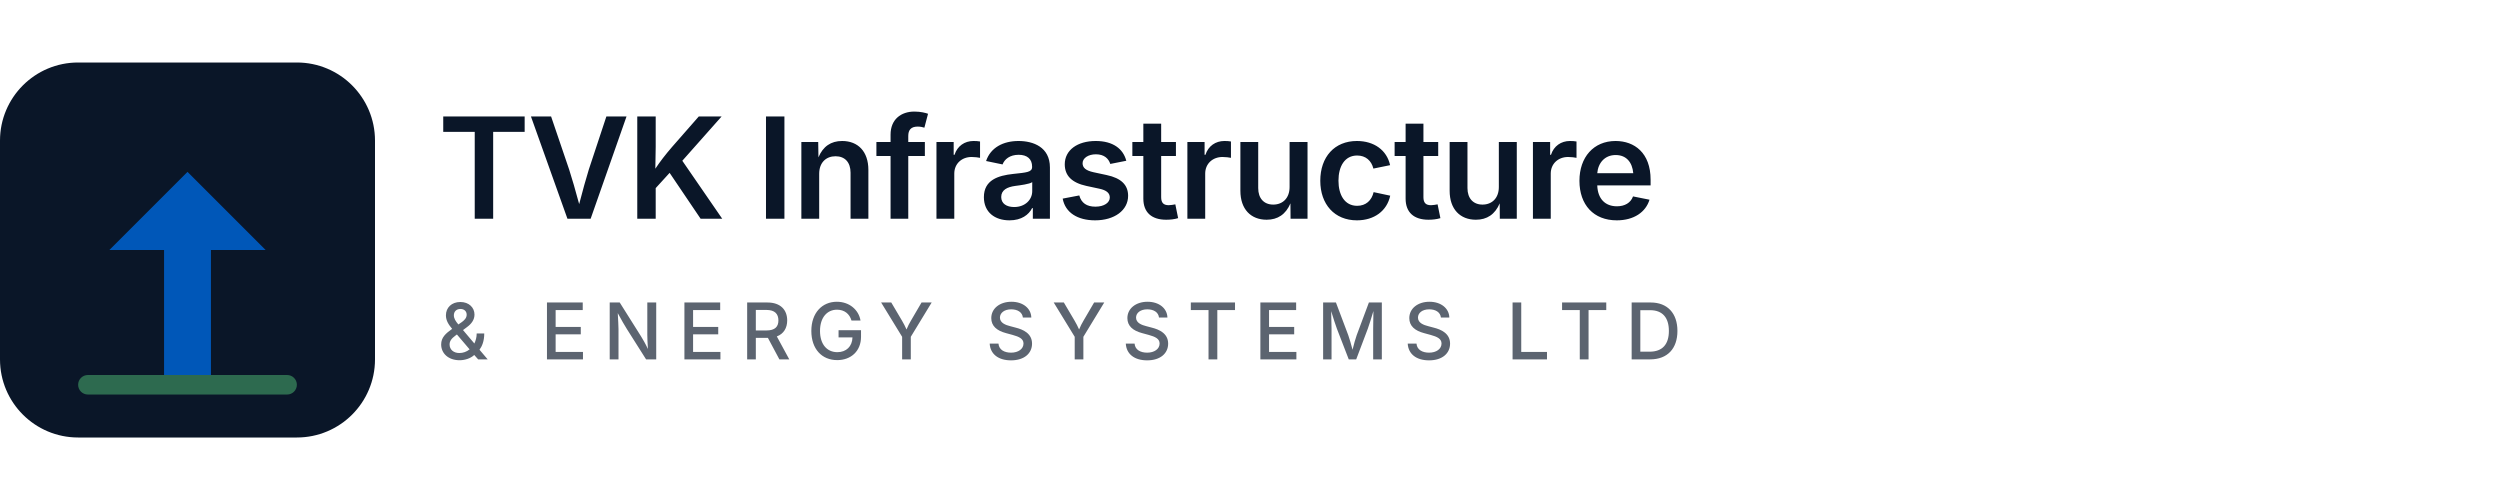
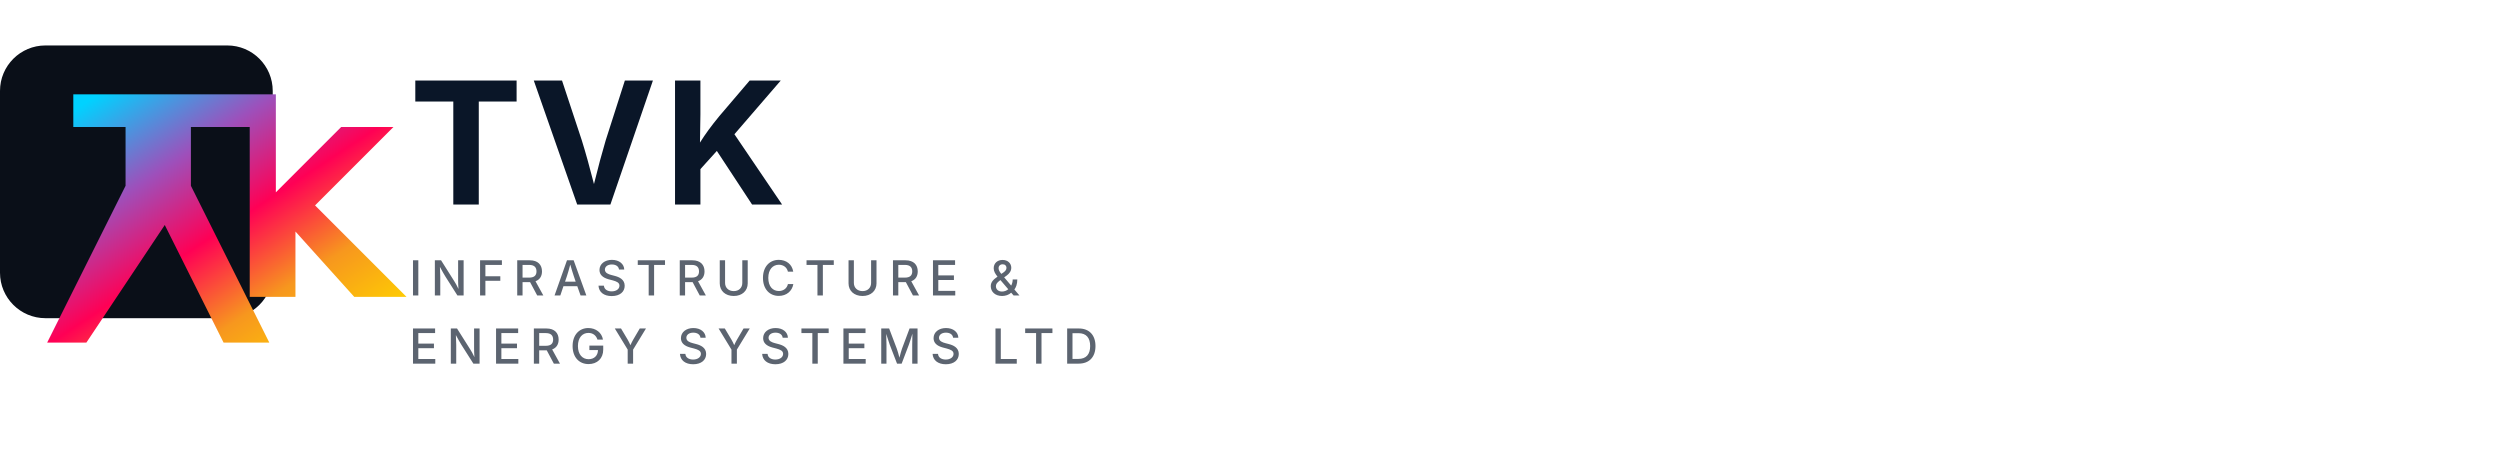
- <svg xmlns="http://www.w3.org/2000/svg" viewBox="0 0 320 64" fill="none" role="img" aria-label="TVK Infrastructure and Energy Systems">
+ <svg xmlns="http://www.w3.org/2000/svg" viewBox="0 0 440 80" fill="none" role="img" aria-label="TVK Infrastructure and Energy Systems">
+   <defs>
+     <linearGradient id="tvkGrad" x1="8%" y1="6%" x2="92%" y2="94%">
+       <stop offset="0%" stop-color="#00d2ff" />
+       <stop offset="28%" stop-color="#9d50bb" />
+       <stop offset="52%" stop-color="#ff0055" />
+       <stop offset="76%" stop-color="#f7971e" />
+       <stop offset="100%" stop-color="#ffd200" />
+     </linearGradient>
+   </defs>
  <g transform="translate(0, 8)">
-     <rect width="48" height="48" rx="10" fill="#0a1628" />
-     <path d="M24 14L14 24h7v16h6V24h7L24 14z" fill="#0057b8" />
-     <rect x="10" y="40" width="28" height="2.5" rx="1.25" fill="#2d6a4f" />
+     <rect width="48" height="48" rx="8" fill="#0a0f18" />
+     <g transform="translate(6, 4) scale(1.15)">
+       <path fill="url(#tvkGrad)" d="M6 4h30v5H24v9l12 24h-7L20 24 8 42H2L14 18V9H6V4zm24 0h7v15l10-10h8l-12 12 14 14h-8l-9-10v10h-7V4z" />
+     </g>
  </g>
-   <text x="56" y="28" fill="#0a1628" font-family="system-ui, -apple-system, 'Segoe UI', sans-serif" font-size="18" font-weight="600" letter-spacing="-0.02em">TVK Infrastructure</text>
-   <text x="56" y="46" fill="#5c6470" font-family="system-ui, -apple-system, 'Segoe UI', sans-serif" font-size="10" font-weight="500" letter-spacing="0.2em">&amp; ENERGY SYSTEMS LTD</text>
+   <text x="72" y="36" fill="#0a1628" font-family="'IBM Plex Sans', system-ui, -apple-system, 'Segoe UI', sans-serif" font-size="30" font-weight="700" letter-spacing="0.04em">TVK</text>
+   <text x="72" y="52" fill="#5c6470" font-family="'IBM Plex Sans', system-ui, -apple-system, 'Segoe UI', sans-serif" font-size="8.5" font-weight="500" letter-spacing="0.18em">INFRASTRUCTURE &amp;</text>
+   <text x="72" y="64" fill="#5c6470" font-family="'IBM Plex Sans', system-ui, -apple-system, 'Segoe UI', sans-serif" font-size="8.5" font-weight="500" letter-spacing="0.18em">ENERGY SYSTEMS LTD</text>
</svg>
